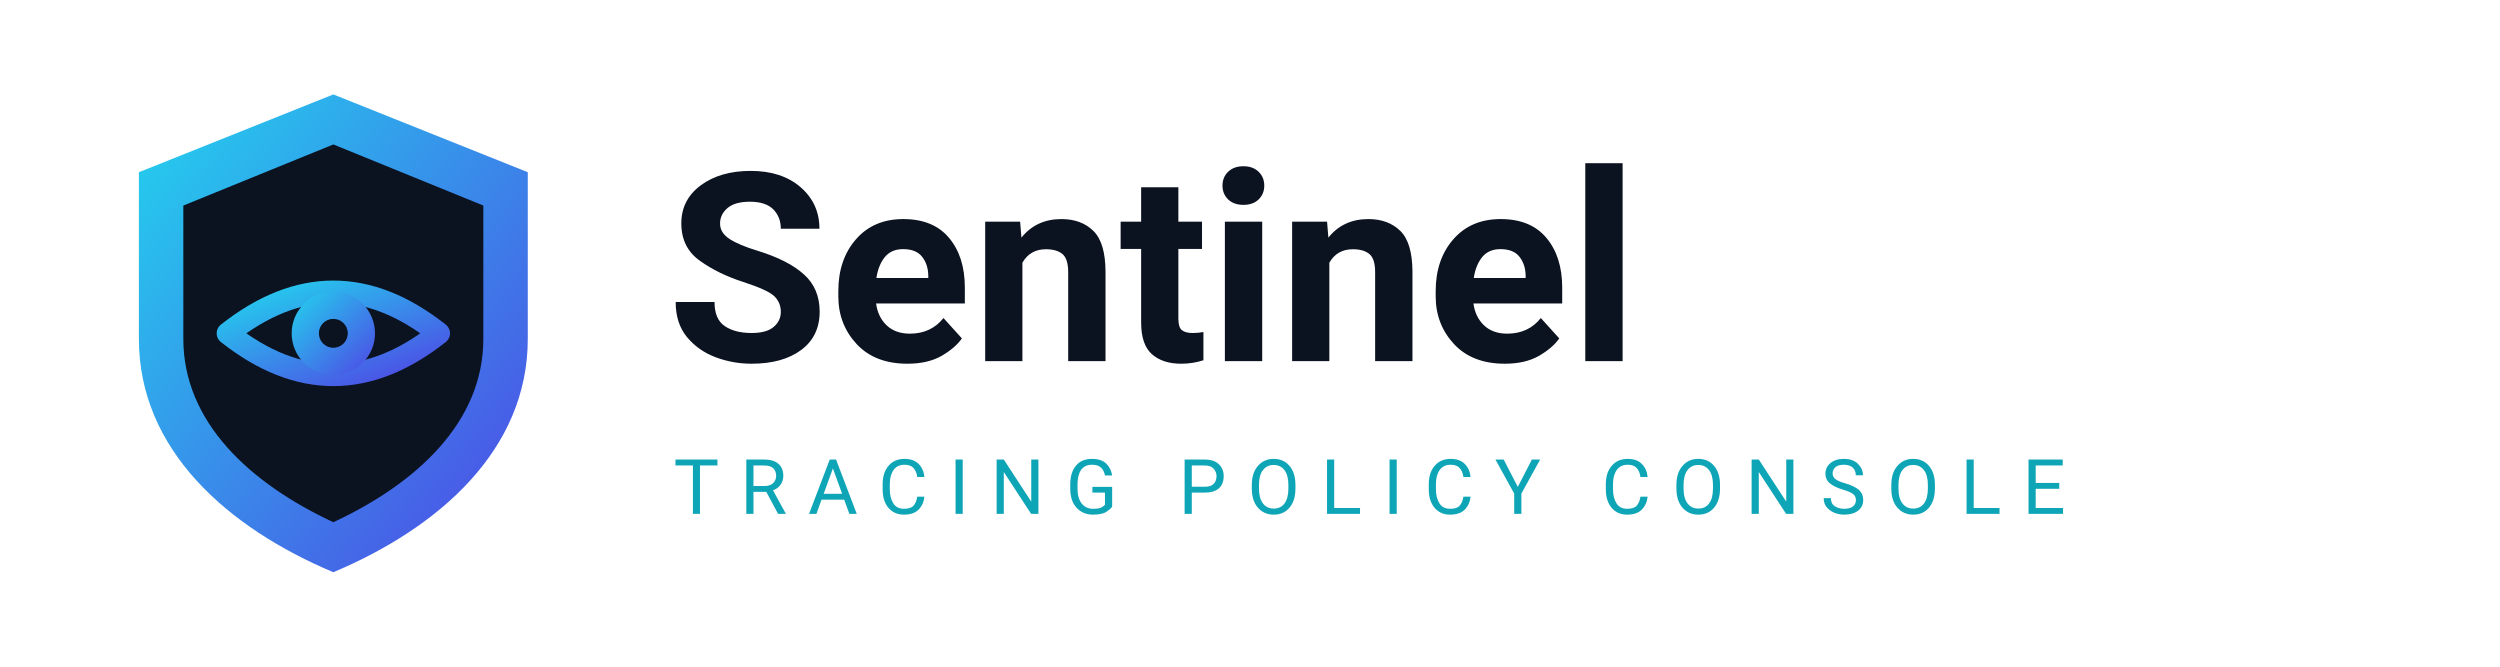
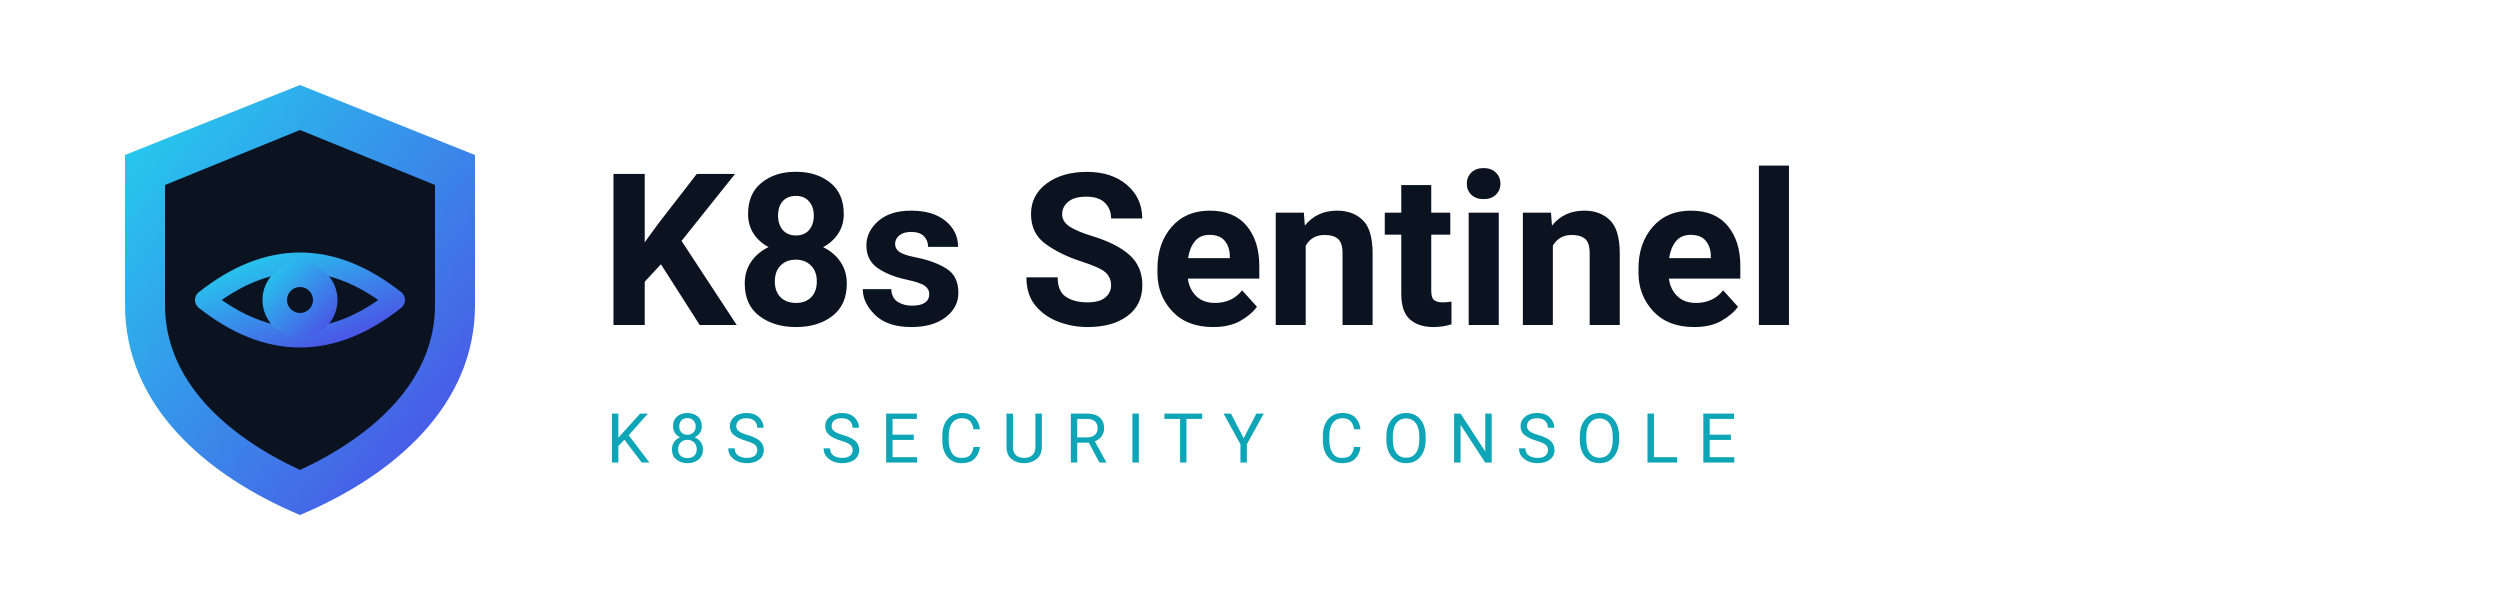
- <svg xmlns="http://www.w3.org/2000/svg" width="360" height="96" viewBox="0 0 360 96" fill="none" role="img" aria-label="Sentinel">
+ <svg xmlns="http://www.w3.org/2000/svg" width="400" height="96" viewBox="0 0 400 96" fill="none" role="img" aria-label="K8s Sentinel">
  <defs>
    <linearGradient id="sg" x1="0" y1="0" x2="1" y2="1">
      <stop stop-color="#22D3EE" />
      <stop offset="1" stop-color="#4F46E5" />
    </linearGradient>
  </defs>
  <g transform="translate(8,8) scale(0.8)">
    <path d="M50 7 L85 21 V51 C85 71 69 85 50 93 C31 85 15 71 15 51 V21 Z" fill="url(#sg)" />
    <path d="M50 16 L77 27 V51 C77 66 65 77 50 84 C35 77 23 66 23 51 V27 Z" fill="#0B1220" />
    <path d="M31 50 Q50 35 69 50 Q50 65 31 50 Z" fill="none" stroke="url(#sg)" stroke-width="4" stroke-linejoin="round" />
    <circle cx="50" cy="50" r="7.5" fill="url(#sg)" />
    <circle cx="50" cy="50" r="2.6" fill="#0B1220" />
  </g>
-   <text x="96" y="52" font-family="-apple-system,Segoe UI,Roboto,sans-serif" font-size="38" font-weight="600" fill="#0B1220">Sentinel</text>
-   <text x="97" y="74" font-family="-apple-system,Segoe UI,Roboto,sans-serif" font-size="11" letter-spacing="3" fill="#0EA5B7">TRACING POLICY CONSOLE</text>
+   <text x="96" y="52" font-family="-apple-system,Segoe UI,Roboto,sans-serif" font-size="34" font-weight="600" fill="#0B1220">K8s Sentinel</text>
+   <text x="97" y="74" font-family="-apple-system,Segoe UI,Roboto,sans-serif" font-size="11" letter-spacing="3" fill="#0EA5B7">K8S SECURITY CONSOLE</text>
</svg>
